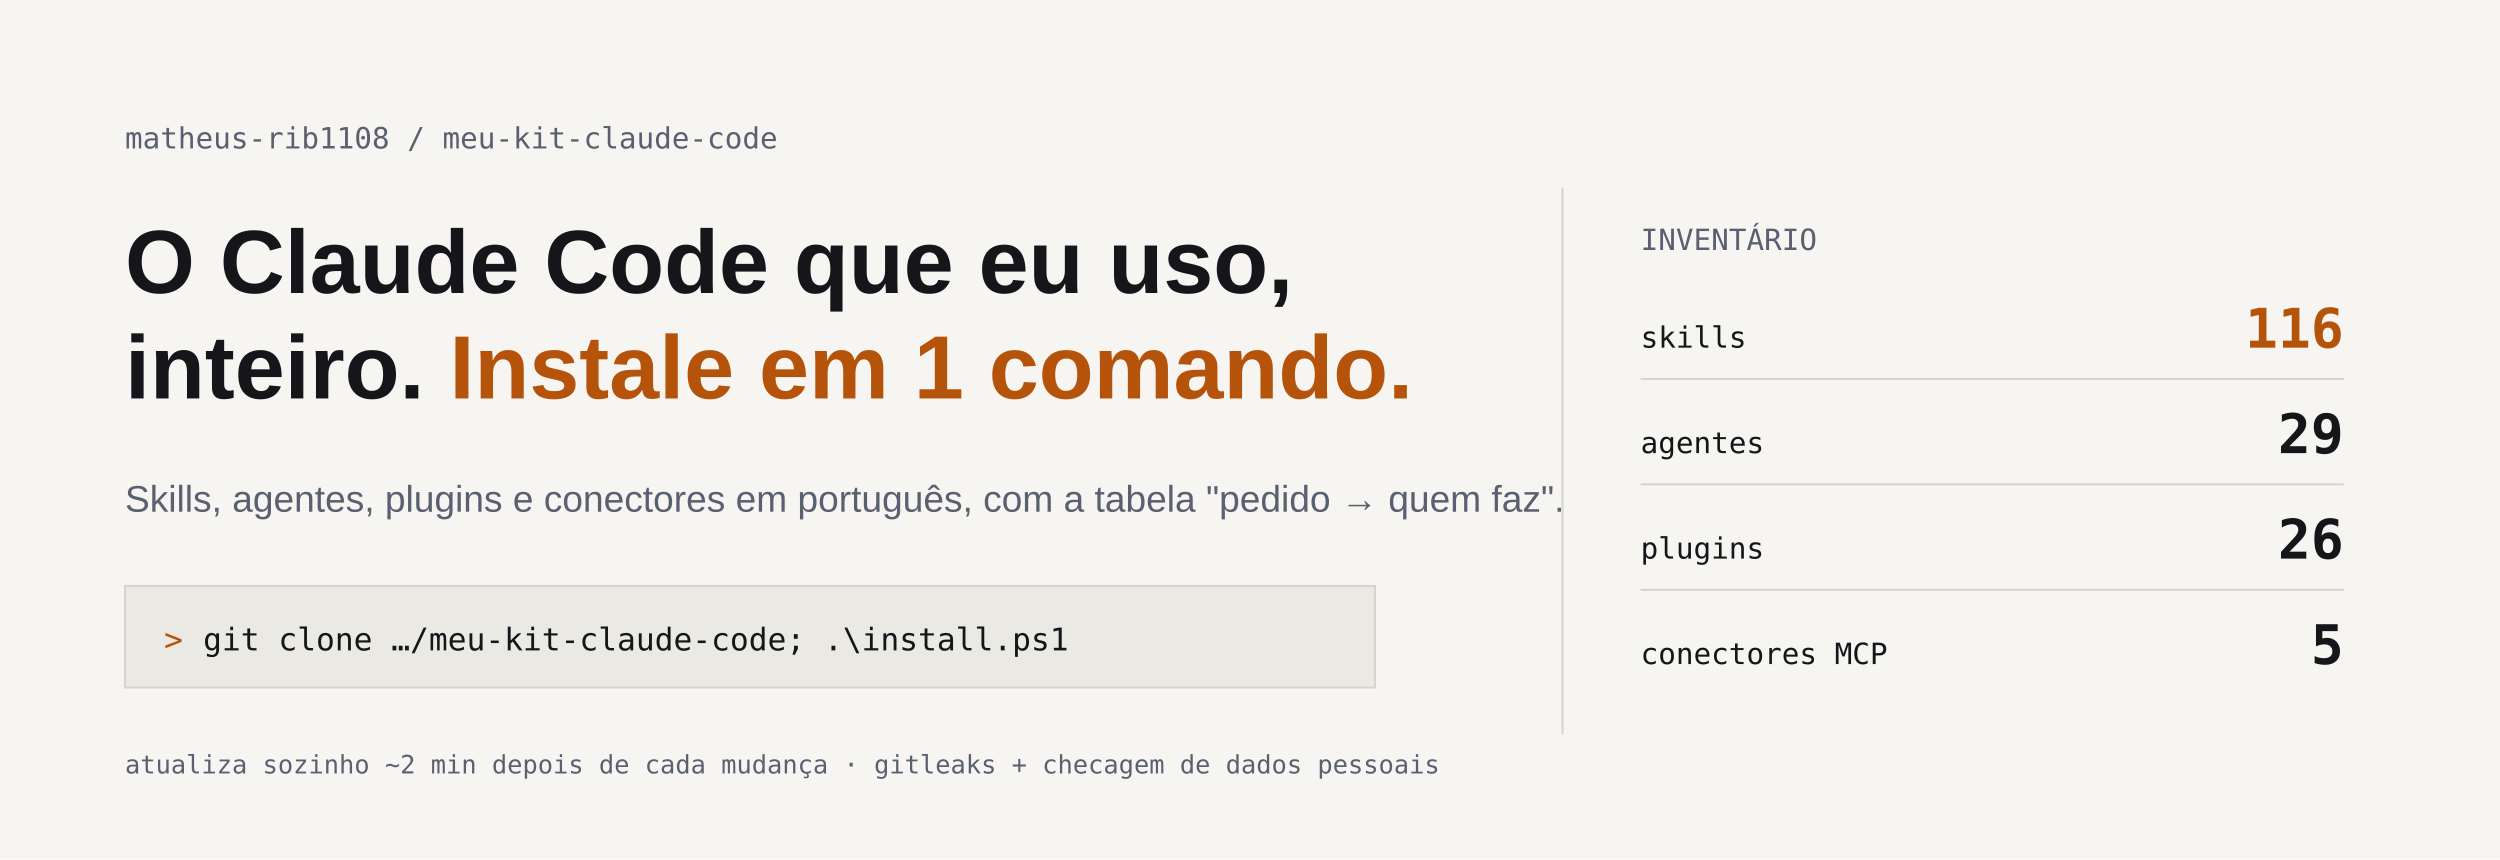
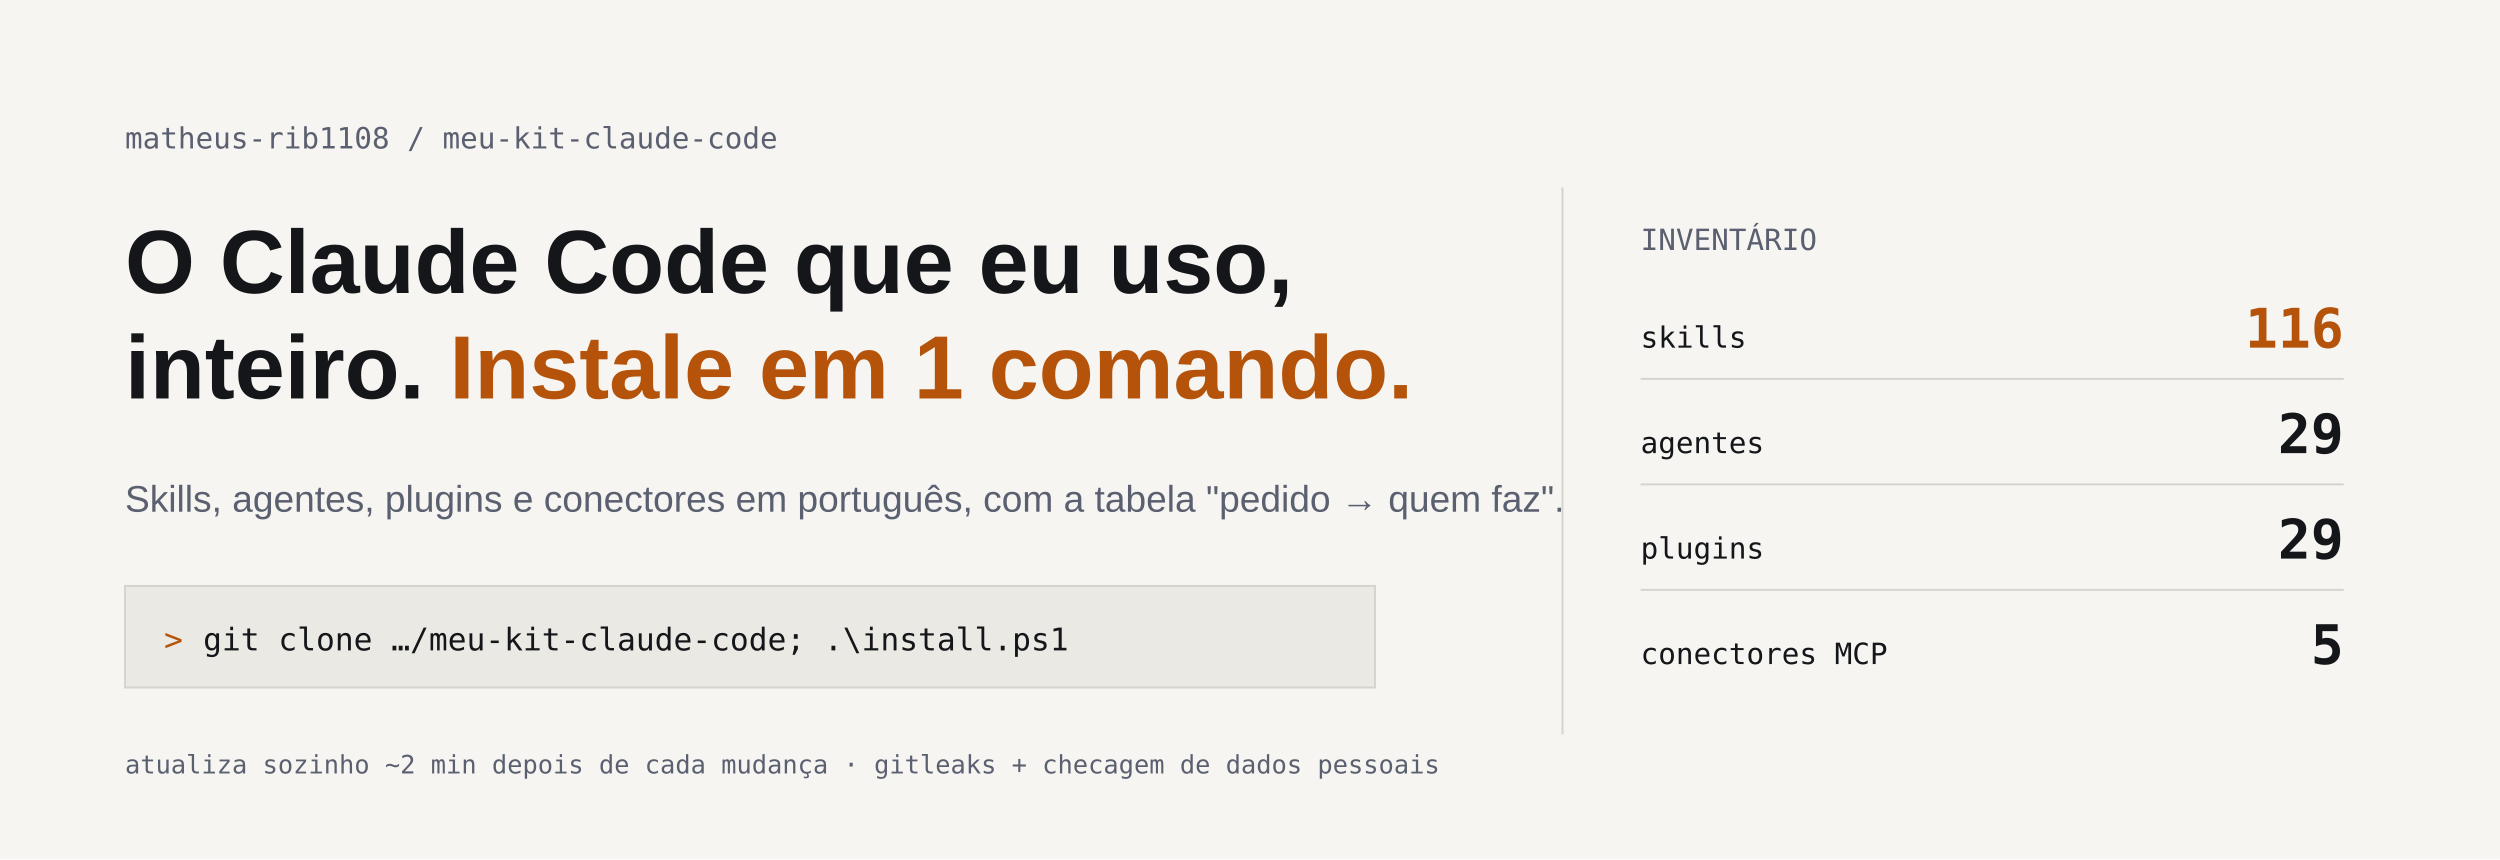
- <svg xmlns="http://www.w3.org/2000/svg" viewBox="0 0 1280 440" width="1280" height="440" role="img" aria-label="Meu kit do Claude Code: 116 skills, 29 agentes, 26 plugins, 5 conectores MCP">
+ <svg xmlns="http://www.w3.org/2000/svg" viewBox="0 0 1280 440" width="1280" height="440" role="img" aria-label="Meu kit do Claude Code: 116 skills, 29 agentes, 29 plugins, 5 conectores MCP">
  <rect width="1280" height="440" fill="#f6f5f2" />
  <text x="64" y="76" font-family="'JetBrains Mono','Cascadia Code',Consolas,'DejaVu Sans Mono',monospace" font-size="15" fill="#5b6070">matheus-rib1108 / meu-kit-claude-code</text>
  <text x="64" y="150" font-family="'Inter Tight','Segoe UI','Helvetica Neue',Arial,sans-serif" font-size="46" font-weight="700" fill="#14161a">O Claude Code que eu uso,</text>
  <text x="64" y="204" font-family="'Inter Tight','Segoe UI','Helvetica Neue',Arial,sans-serif" font-size="46" font-weight="700" fill="#14161a">inteiro. <tspan fill="#b45309">Instale em 1 comando.</tspan>
  </text>
  <text x="64" y="262" font-family="'Inter Tight','Segoe UI','Helvetica Neue',Arial,sans-serif" font-size="19" fill="#5b6070">Skills, agentes, plugins e conectores em português, com a tabela "pedido → quem faz".</text>
  <rect x="64" y="300" width="640" height="52" fill="#ebe9e4" stroke="#d6d3cc" />
  <text x="84" y="333" font-family="'JetBrains Mono','Cascadia Code',Consolas,'DejaVu Sans Mono',monospace" font-size="16" fill="#b45309">&gt;</text>
  <text x="104" y="333" font-family="'JetBrains Mono','Cascadia Code',Consolas,'DejaVu Sans Mono',monospace" font-size="16" fill="#14161a">git clone …/meu-kit-claude-code; .\install.ps1</text>
  <text x="64" y="396" font-family="'JetBrains Mono','Cascadia Code',Consolas,'DejaVu Sans Mono',monospace" font-size="13" fill="#5b6070">atualiza sozinho ~2 min depois de cada mudança · gitleaks + checagem de dados pessoais</text>
  <line x1="800" y1="96" x2="800" y2="376" stroke="#d6d3cc" />
  <text x="840" y="128" font-family="'JetBrains Mono','Cascadia Code',Consolas,'DejaVu Sans Mono',monospace" font-size="15" fill="#5b6070">INVENTÁRIO</text>
  <text x="840" y="178" font-family="'JetBrains Mono','Cascadia Code',Consolas,'DejaVu Sans Mono',monospace" font-size="15" fill="#14161a">skills</text>
  <text x="1200" y="178" text-anchor="end" font-family="'JetBrains Mono','Cascadia Code',Consolas,'DejaVu Sans Mono',monospace" font-size="28" font-weight="700" fill="#b45309">116</text>
  <line x1="840" y1="194" x2="1200" y2="194" stroke="#d6d3cc" />
  <text x="840" y="232" font-family="'JetBrains Mono','Cascadia Code',Consolas,'DejaVu Sans Mono',monospace" font-size="15" fill="#14161a">agentes</text>
  <text x="1200" y="232" text-anchor="end" font-family="'JetBrains Mono','Cascadia Code',Consolas,'DejaVu Sans Mono',monospace" font-size="28" font-weight="700" fill="#14161a">29</text>
  <line x1="840" y1="248" x2="1200" y2="248" stroke="#d6d3cc" />
  <text x="840" y="286" font-family="'JetBrains Mono','Cascadia Code',Consolas,'DejaVu Sans Mono',monospace" font-size="15" fill="#14161a">plugins</text>
-   <text x="1200" y="286" text-anchor="end" font-family="'JetBrains Mono','Cascadia Code',Consolas,'DejaVu Sans Mono',monospace" font-size="28" font-weight="700" fill="#14161a">26</text>
+   <text x="1200" y="286" text-anchor="end" font-family="'JetBrains Mono','Cascadia Code',Consolas,'DejaVu Sans Mono',monospace" font-size="28" font-weight="700" fill="#14161a">29</text>
  <line x1="840" y1="302" x2="1200" y2="302" stroke="#d6d3cc" />
  <text x="840" y="340" font-family="'JetBrains Mono','Cascadia Code',Consolas,'DejaVu Sans Mono',monospace" font-size="15" fill="#14161a">conectores MCP</text>
  <text x="1200" y="340" text-anchor="end" font-family="'JetBrains Mono','Cascadia Code',Consolas,'DejaVu Sans Mono',monospace" font-size="28" font-weight="700" fill="#14161a">5</text>
</svg>
